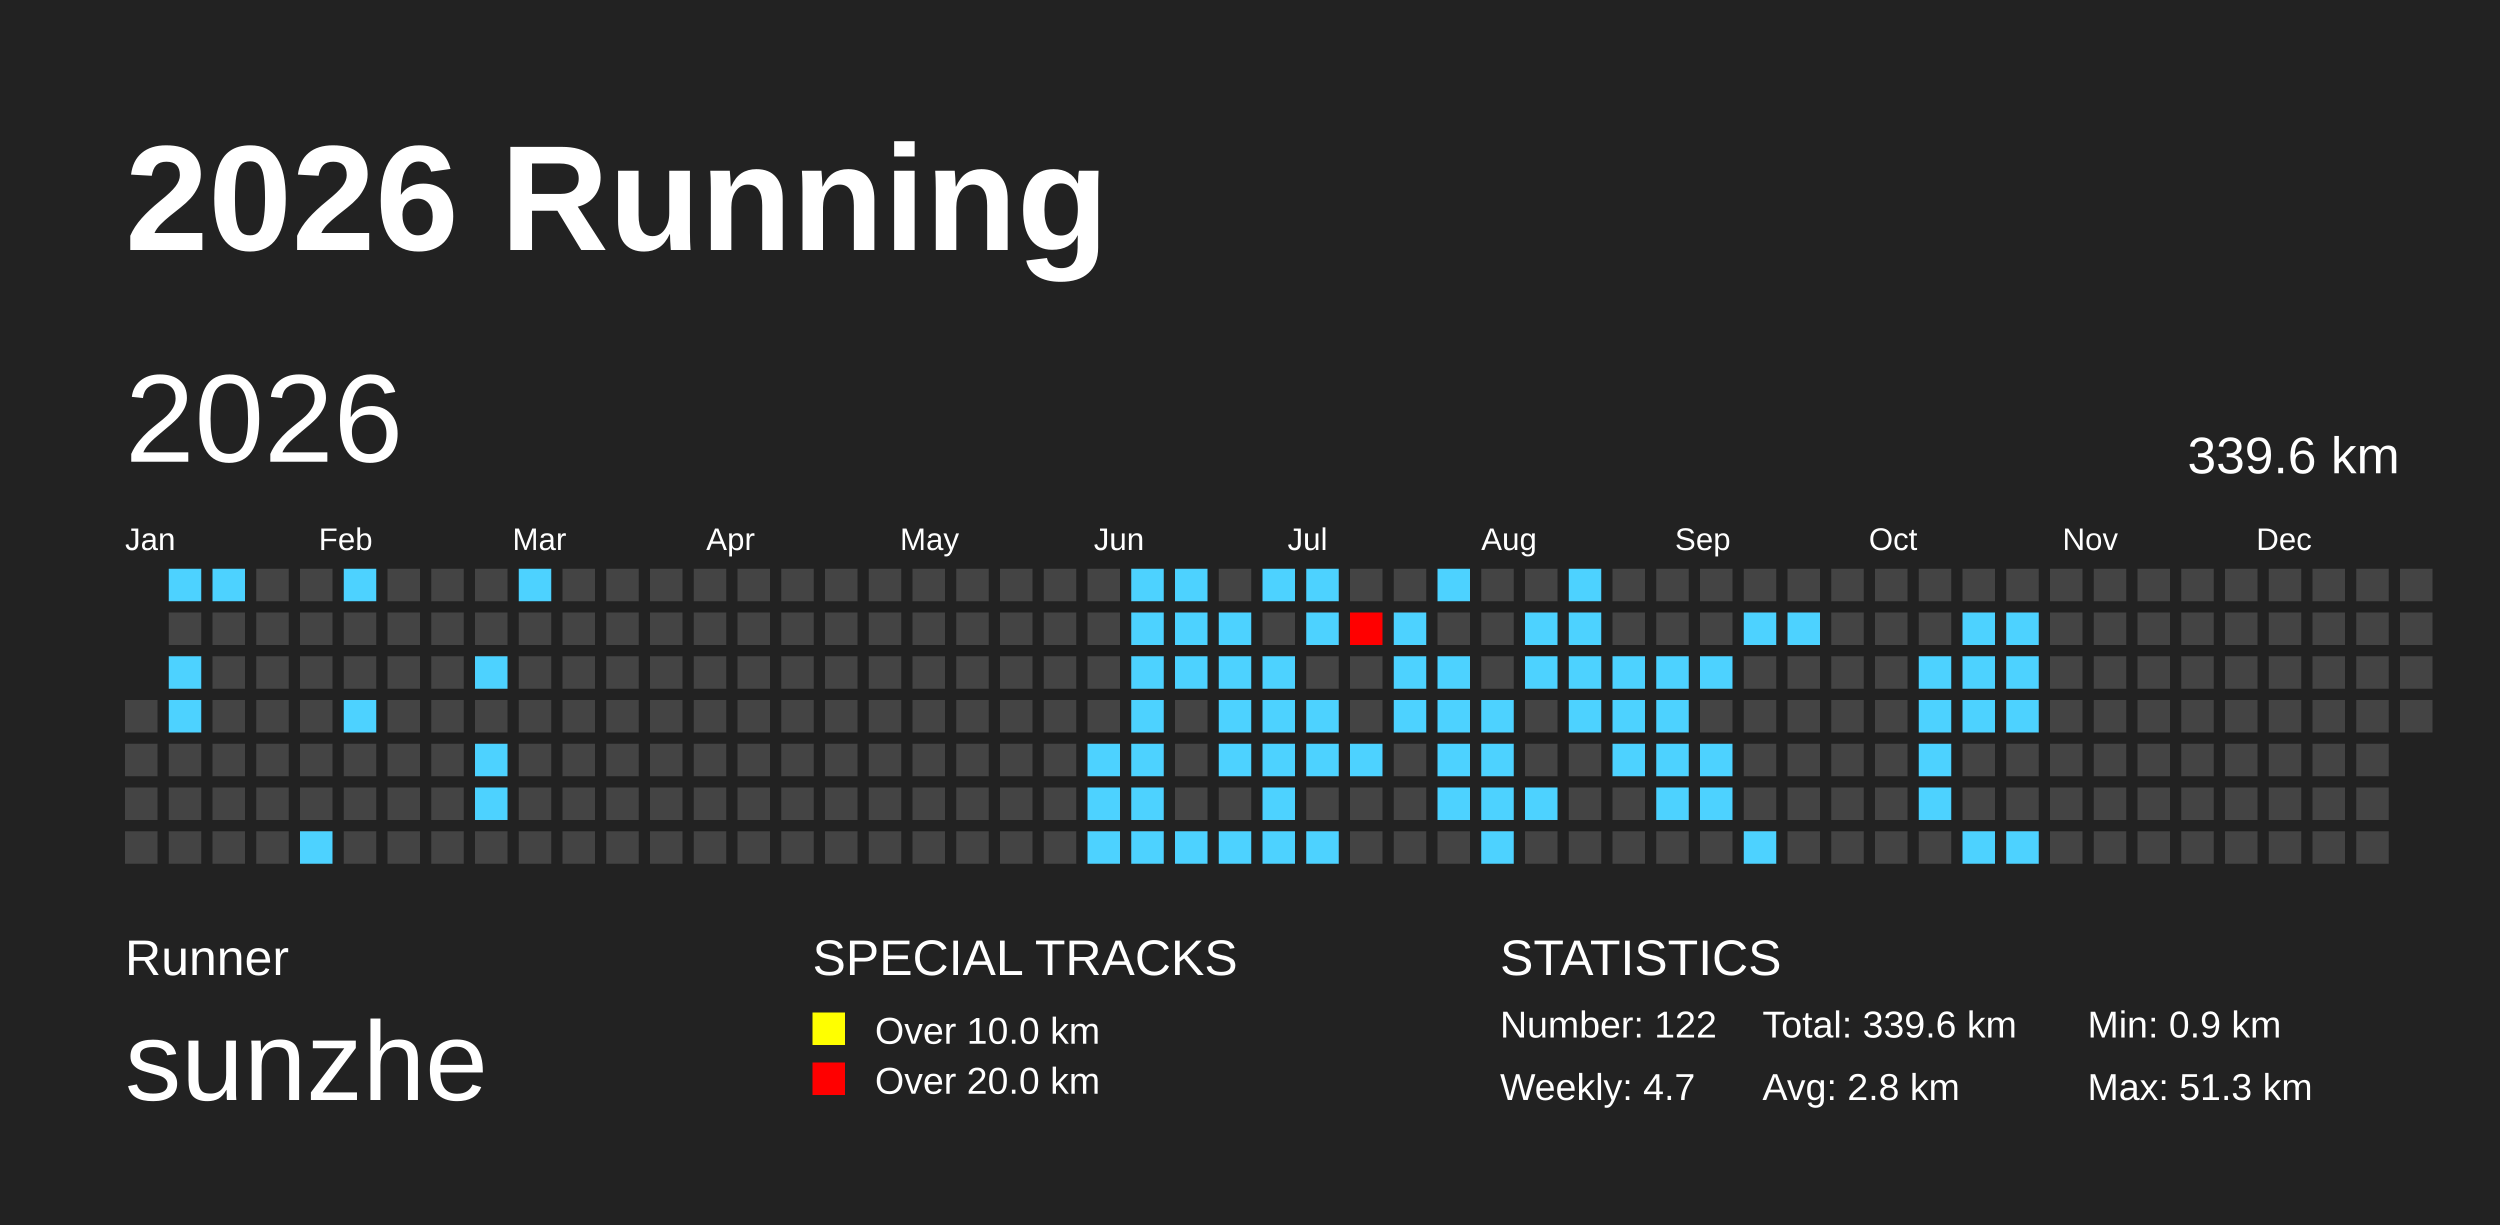
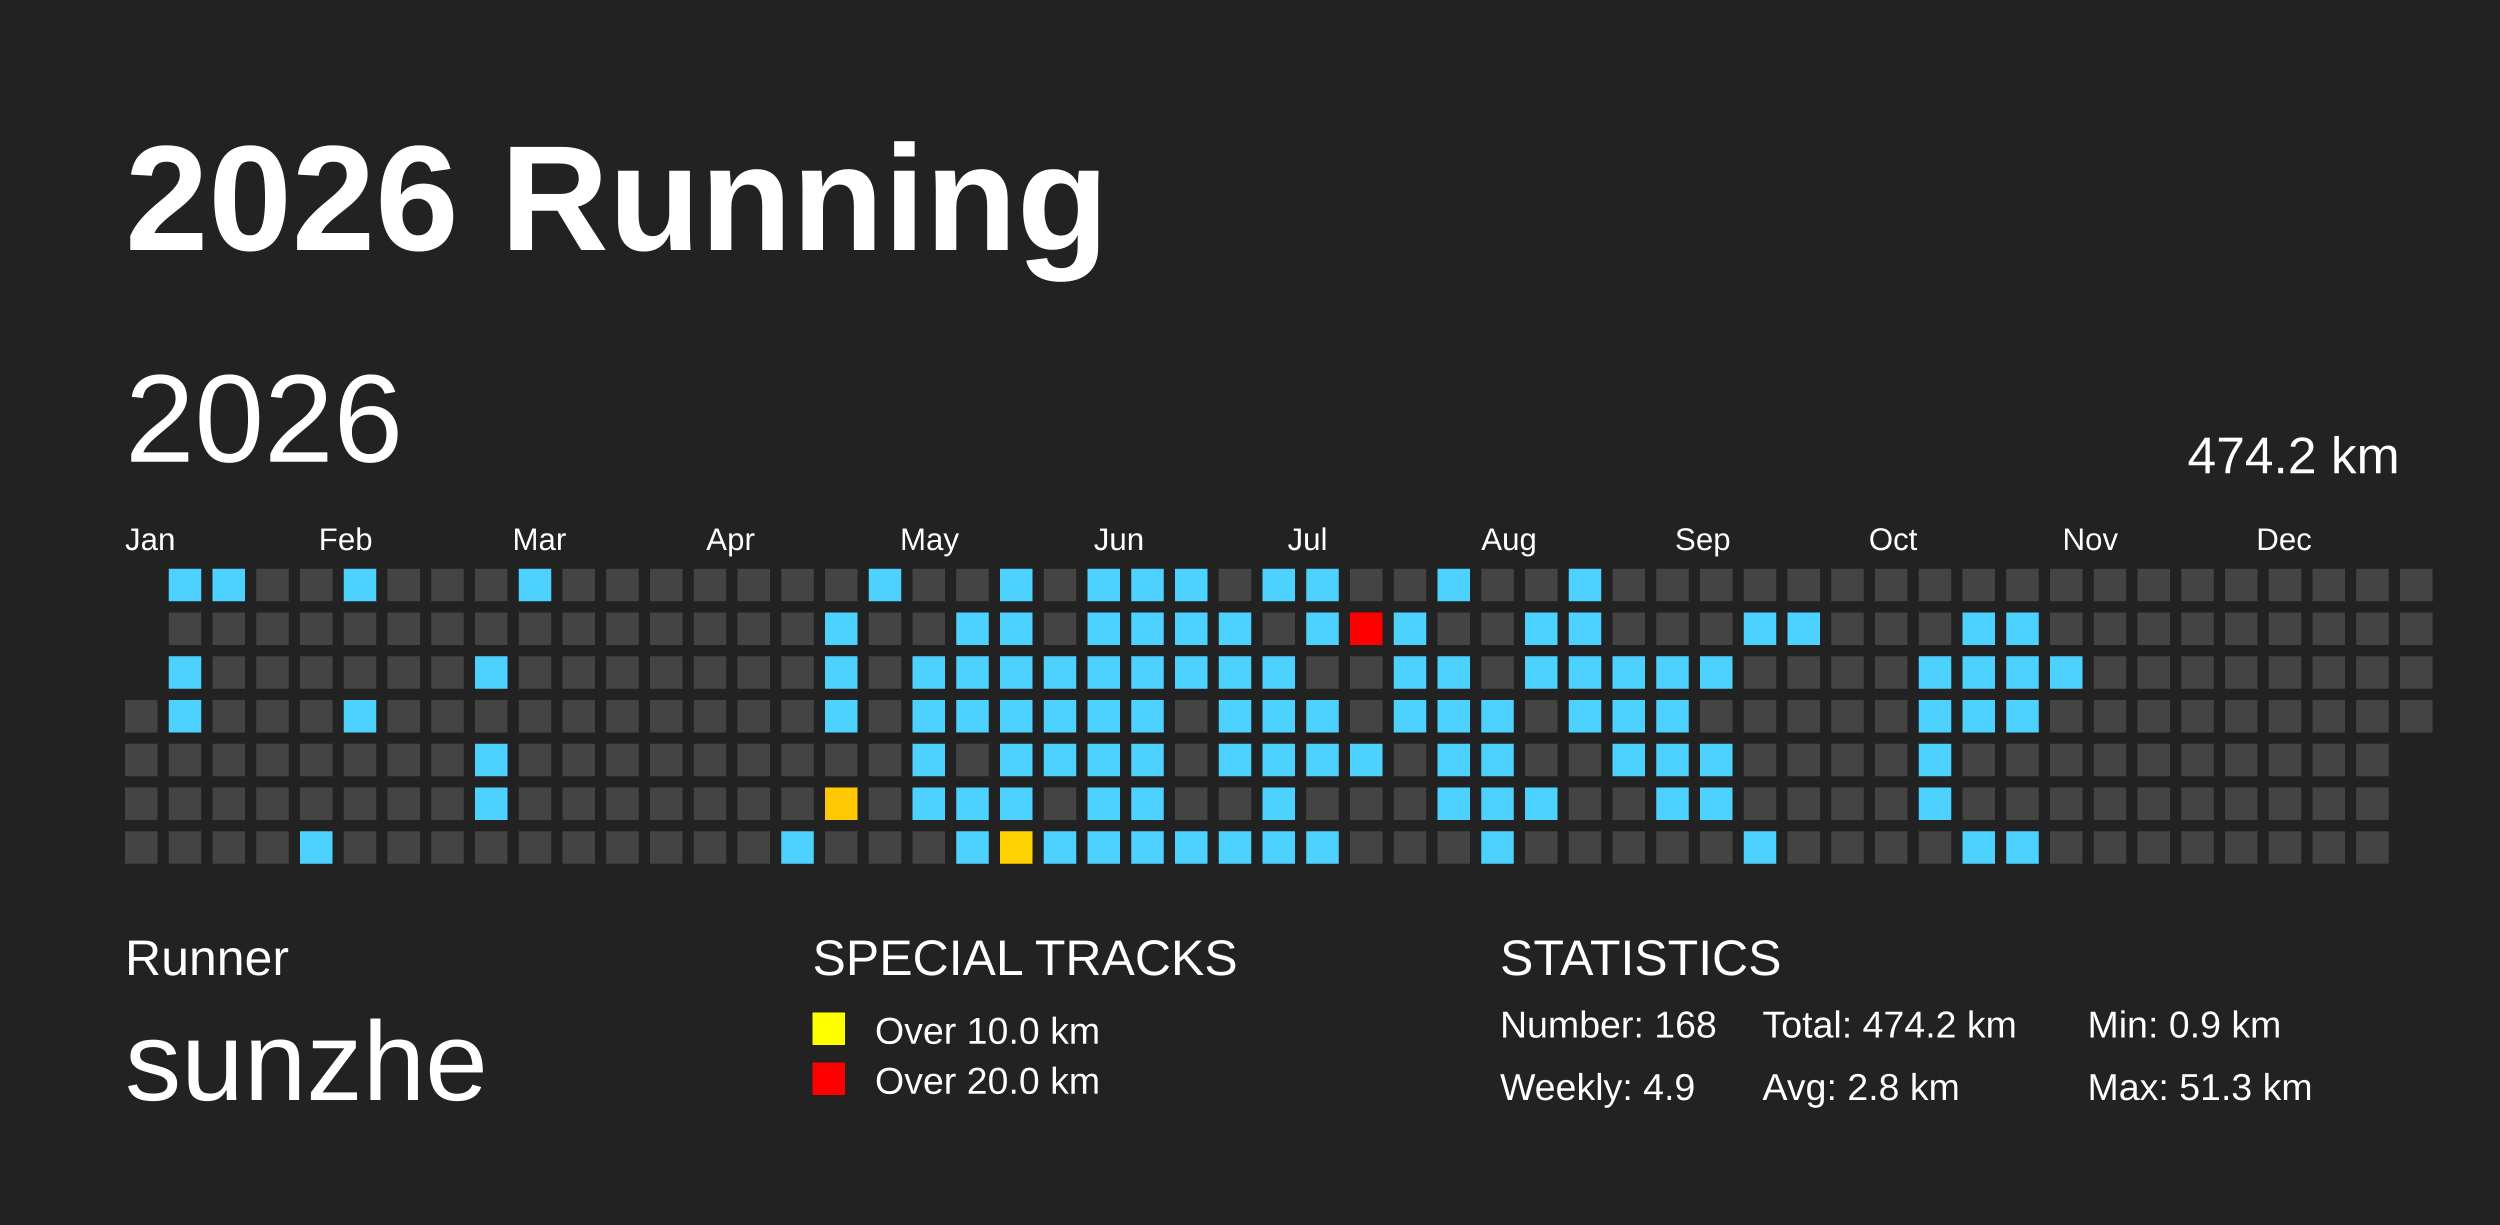
<svg xmlns="http://www.w3.org/2000/svg" baseProfile="full" height="98mm" version="1.1" viewBox="0,0,200,98" width="200mm">
  <defs />
  <rect fill="#222222" height="98" width="200" x="0" y="0" />
  <text fill="#FFFFFF" style="font-size:12px; font-family:Arial; font-weight:bold;" x="10" y="20">2026 Running</text>
  <text fill="#FFFFFF" style="font-size:4px; font-family:Arial" x="10" y="78">Runner</text>
  <text fill="#FFFFFF" style="font-size:9px; font-family:Arial" x="10" y="88">sunzhe</text>
  <text fill="#FFFFFF" style="font-size:4px; font-family:Arial" x="65" y="78">SPECIAL TRACKS</text>
  <rect fill="yellow" height="2.6" width="2.6" x="65" y="81" />
  <text fill="#FFFFFF" style="font-size:3px; font-family:Arial" x="70" y="83.5">Over 10.0 km</text>
  <rect fill="red" height="2.6" width="2.6" x="65" y="85" />
  <text fill="#FFFFFF" style="font-size:3px; font-family:Arial" x="70" y="87.5">Over 20.0 km</text>
  <text fill="#FFFFFF" style="font-size:4px; font-family:Arial" x="120" y="78">STATISTICS</text>
-   <text fill="#FFFFFF" style="font-size:3px; font-family:Arial" x="120" y="83">Number: 122</text>
-   <text fill="#FFFFFF" style="font-size:3px; font-family:Arial" x="120" y="88">Weekly: 4.7</text>
-   <text fill="#FFFFFF" style="font-size:3px; font-family:Arial" x="141" y="83">Total: 339.6 km</text>
+   <text fill="#FFFFFF" style="font-size:3px; font-family:Arial" x="120" y="83">Number: 168</text>
+   <text fill="#FFFFFF" style="font-size:3px; font-family:Arial" x="120" y="88">Weekly: 4.9</text>
+   <text fill="#FFFFFF" style="font-size:3px; font-family:Arial" x="141" y="83">Total: 474.2 km</text>
  <text fill="#FFFFFF" style="font-size:3px; font-family:Arial" x="141" y="88">Avg: 2.8 km</text>
  <text fill="#FFFFFF" style="font-size:3px; font-family:Arial" x="167" y="83">Min: 0.9 km</text>
  <text fill="#FFFFFF" style="font-size:3px; font-family:Arial" x="167" y="88">Max: 51.3 km</text>
  <text dominant-baseline="hanging" fill="#FFFFFF" style="font-size:10.0px; font-family:Arial;" x="10" y="30">2026</text>
-   <text dominant-baseline="hanging" fill="#FFFFFF" style="font-size:4.125px; font-family:Arial;" x="175" y="35">339.6 km</text>
+   <text dominant-baseline="hanging" fill="#FFFFFF" style="font-size:4.125px; font-family:Arial;" x="175" y="35">474.2 km</text>
  <text fill="#FFFFFF" style="font-size:2.5px; font-family:Arial" x="10.0" y="44">Jan</text>
  <text fill="#FFFFFF" style="font-size:2.5px; font-family:Arial" x="25.5" y="44">Feb</text>
  <text fill="#FFFFFF" style="font-size:2.5px; font-family:Arial" x="41.0" y="44">Mar</text>
  <text fill="#FFFFFF" style="font-size:2.5px; font-family:Arial" x="56.5" y="44">Apr</text>
  <text fill="#FFFFFF" style="font-size:2.5px; font-family:Arial" x="72.0" y="44">May</text>
  <text fill="#FFFFFF" style="font-size:2.5px; font-family:Arial" x="87.5" y="44">Jun</text>
  <text fill="#FFFFFF" style="font-size:2.5px; font-family:Arial" x="103.0" y="44">Jul</text>
  <text fill="#FFFFFF" style="font-size:2.5px; font-family:Arial" x="118.5" y="44">Aug</text>
  <text fill="#FFFFFF" style="font-size:2.5px; font-family:Arial" x="134.0" y="44">Sep</text>
  <text fill="#FFFFFF" style="font-size:2.5px; font-family:Arial" x="149.5" y="44">Oct</text>
  <text fill="#FFFFFF" style="font-size:2.5px; font-family:Arial" x="165.0" y="44">Nov</text>
  <text fill="#FFFFFF" style="font-size:2.5px; font-family:Arial" x="180.5" y="44">Dec</text>
  <rect fill="#444444" height="2.6" width="2.6" x="10.0" y="56.0" />
  <rect fill="#444444" height="2.6" width="2.6" x="10.0" y="59.5" />
  <rect fill="#444444" height="2.6" width="2.6" x="10.0" y="63.0" />
  <rect fill="#444444" height="2.6" width="2.6" x="10.0" y="66.5" />
  <rect fill="#4dd2ff" height="2.6" width="2.6" x="13.5" y="45.5" />
  <rect fill="#444444" height="2.6" width="2.6" x="13.5" y="49.0" />
  <rect fill="#4dd2ff" height="2.6" width="2.6" x="13.5" y="52.5" />
  <rect fill="#4dd2ff" height="2.6" width="2.6" x="13.5" y="56.0" />
  <rect fill="#444444" height="2.6" width="2.6" x="13.5" y="59.5" />
  <rect fill="#444444" height="2.6" width="2.6" x="13.5" y="63.0" />
  <rect fill="#444444" height="2.6" width="2.6" x="13.5" y="66.5" />
  <rect fill="#4dd2ff" height="2.6" width="2.6" x="17.0" y="45.5" />
  <rect fill="#444444" height="2.6" width="2.6" x="17.0" y="49.0" />
  <rect fill="#444444" height="2.6" width="2.6" x="17.0" y="52.5" />
  <rect fill="#444444" height="2.6" width="2.6" x="17.0" y="56.0" />
  <rect fill="#444444" height="2.6" width="2.6" x="17.0" y="59.5" />
  <rect fill="#444444" height="2.6" width="2.6" x="17.0" y="63.0" />
  <rect fill="#444444" height="2.6" width="2.6" x="17.0" y="66.5" />
  <rect fill="#444444" height="2.6" width="2.6" x="20.5" y="45.5" />
  <rect fill="#444444" height="2.6" width="2.6" x="20.5" y="49.0" />
  <rect fill="#444444" height="2.6" width="2.6" x="20.5" y="52.5" />
  <rect fill="#444444" height="2.6" width="2.6" x="20.5" y="56.0" />
  <rect fill="#444444" height="2.6" width="2.6" x="20.5" y="59.5" />
  <rect fill="#444444" height="2.6" width="2.6" x="20.5" y="63.0" />
  <rect fill="#444444" height="2.6" width="2.6" x="20.5" y="66.5" />
  <rect fill="#444444" height="2.6" width="2.6" x="24.0" y="45.5" />
  <rect fill="#444444" height="2.6" width="2.6" x="24.0" y="49.0" />
  <rect fill="#444444" height="2.6" width="2.6" x="24.0" y="52.5" />
  <rect fill="#444444" height="2.6" width="2.6" x="24.0" y="56.0" />
  <rect fill="#444444" height="2.6" width="2.6" x="24.0" y="59.5" />
  <rect fill="#444444" height="2.6" width="2.6" x="24.0" y="63.0" />
  <rect fill="#4dd2ff" height="2.6" width="2.6" x="24.0" y="66.5" />
  <rect fill="#4dd2ff" height="2.6" width="2.6" x="27.5" y="45.5" />
  <rect fill="#444444" height="2.6" width="2.6" x="27.5" y="49.0" />
  <rect fill="#444444" height="2.6" width="2.6" x="27.5" y="52.5" />
  <rect fill="#4dd2ff" height="2.6" width="2.6" x="27.5" y="56.0" />
  <rect fill="#444444" height="2.6" width="2.6" x="27.5" y="59.5" />
  <rect fill="#444444" height="2.6" width="2.6" x="27.5" y="63.0" />
  <rect fill="#444444" height="2.6" width="2.6" x="27.5" y="66.5" />
  <rect fill="#444444" height="2.6" width="2.6" x="31.0" y="45.5" />
  <rect fill="#444444" height="2.6" width="2.6" x="31.0" y="49.0" />
  <rect fill="#444444" height="2.6" width="2.6" x="31.0" y="52.5" />
  <rect fill="#444444" height="2.6" width="2.6" x="31.0" y="56.0" />
  <rect fill="#444444" height="2.6" width="2.6" x="31.0" y="59.5" />
  <rect fill="#444444" height="2.6" width="2.6" x="31.0" y="63.0" />
  <rect fill="#444444" height="2.6" width="2.6" x="31.0" y="66.5" />
  <rect fill="#444444" height="2.6" width="2.6" x="34.5" y="45.5" />
  <rect fill="#444444" height="2.6" width="2.6" x="34.5" y="49.0" />
  <rect fill="#444444" height="2.6" width="2.6" x="34.5" y="52.5" />
  <rect fill="#444444" height="2.6" width="2.6" x="34.5" y="56.0" />
  <rect fill="#444444" height="2.6" width="2.6" x="34.5" y="59.5" />
  <rect fill="#444444" height="2.6" width="2.6" x="34.5" y="63.0" />
  <rect fill="#444444" height="2.6" width="2.6" x="34.5" y="66.5" />
  <rect fill="#444444" height="2.6" width="2.6" x="38.0" y="45.5" />
  <rect fill="#444444" height="2.6" width="2.6" x="38.0" y="49.0" />
  <rect fill="#4dd2ff" height="2.6" width="2.6" x="38.0" y="52.5" />
  <rect fill="#444444" height="2.6" width="2.6" x="38.0" y="56.0" />
  <rect fill="#4dd2ff" height="2.6" width="2.6" x="38.0" y="59.5" />
  <rect fill="#4dd2ff" height="2.6" width="2.6" x="38.0" y="63.0" />
  <rect fill="#444444" height="2.6" width="2.6" x="38.0" y="66.5" />
  <rect fill="#4dd2ff" height="2.6" width="2.6" x="41.5" y="45.5" />
  <rect fill="#444444" height="2.6" width="2.6" x="41.5" y="49.0" />
  <rect fill="#444444" height="2.6" width="2.6" x="41.5" y="52.5" />
  <rect fill="#444444" height="2.6" width="2.6" x="41.5" y="56.0" />
  <rect fill="#444444" height="2.6" width="2.6" x="41.5" y="59.5" />
  <rect fill="#444444" height="2.6" width="2.6" x="41.5" y="63.0" />
  <rect fill="#444444" height="2.6" width="2.6" x="41.5" y="66.5" />
  <rect fill="#444444" height="2.6" width="2.6" x="45.0" y="45.5" />
  <rect fill="#444444" height="2.6" width="2.6" x="45.0" y="49.0" />
  <rect fill="#444444" height="2.6" width="2.6" x="45.0" y="52.5" />
  <rect fill="#444444" height="2.6" width="2.6" x="45.0" y="56.0" />
  <rect fill="#444444" height="2.6" width="2.6" x="45.0" y="59.5" />
  <rect fill="#444444" height="2.6" width="2.6" x="45.0" y="63.0" />
  <rect fill="#444444" height="2.6" width="2.6" x="45.0" y="66.5" />
  <rect fill="#444444" height="2.6" width="2.6" x="48.5" y="45.5" />
  <rect fill="#444444" height="2.6" width="2.6" x="48.5" y="49.0" />
  <rect fill="#444444" height="2.6" width="2.6" x="48.5" y="52.5" />
  <rect fill="#444444" height="2.6" width="2.6" x="48.5" y="56.0" />
  <rect fill="#444444" height="2.6" width="2.6" x="48.5" y="59.5" />
  <rect fill="#444444" height="2.6" width="2.6" x="48.5" y="63.0" />
  <rect fill="#444444" height="2.6" width="2.6" x="48.5" y="66.5" />
  <rect fill="#444444" height="2.6" width="2.6" x="52.0" y="45.5" />
  <rect fill="#444444" height="2.6" width="2.6" x="52.0" y="49.0" />
  <rect fill="#444444" height="2.6" width="2.6" x="52.0" y="52.5" />
  <rect fill="#444444" height="2.6" width="2.6" x="52.0" y="56.0" />
  <rect fill="#444444" height="2.6" width="2.6" x="52.0" y="59.5" />
  <rect fill="#444444" height="2.6" width="2.6" x="52.0" y="63.0" />
  <rect fill="#444444" height="2.6" width="2.6" x="52.0" y="66.5" />
  <rect fill="#444444" height="2.6" width="2.6" x="55.5" y="45.5" />
  <rect fill="#444444" height="2.6" width="2.6" x="55.5" y="49.0" />
  <rect fill="#444444" height="2.6" width="2.6" x="55.5" y="52.5" />
  <rect fill="#444444" height="2.6" width="2.6" x="55.5" y="56.0" />
  <rect fill="#444444" height="2.6" width="2.6" x="55.5" y="59.5" />
  <rect fill="#444444" height="2.6" width="2.6" x="55.5" y="63.0" />
  <rect fill="#444444" height="2.6" width="2.6" x="55.5" y="66.5" />
  <rect fill="#444444" height="2.6" width="2.6" x="59.0" y="45.5" />
  <rect fill="#444444" height="2.6" width="2.6" x="59.0" y="49.0" />
  <rect fill="#444444" height="2.6" width="2.6" x="59.0" y="52.5" />
  <rect fill="#444444" height="2.6" width="2.6" x="59.0" y="56.0" />
  <rect fill="#444444" height="2.6" width="2.6" x="59.0" y="59.5" />
  <rect fill="#444444" height="2.6" width="2.6" x="59.0" y="63.0" />
  <rect fill="#444444" height="2.6" width="2.6" x="59.0" y="66.5" />
  <rect fill="#444444" height="2.6" width="2.6" x="62.5" y="45.5" />
  <rect fill="#444444" height="2.6" width="2.6" x="62.5" y="49.0" />
  <rect fill="#444444" height="2.6" width="2.6" x="62.5" y="52.5" />
  <rect fill="#444444" height="2.6" width="2.6" x="62.5" y="56.0" />
  <rect fill="#444444" height="2.6" width="2.6" x="62.5" y="59.5" />
  <rect fill="#444444" height="2.6" width="2.6" x="62.5" y="63.0" />
-   <rect fill="#444444" height="2.6" width="2.6" x="62.5" y="66.5" />
+   <rect fill="#4dd2ff" height="2.6" width="2.6" x="62.5" y="66.5" />
  <rect fill="#444444" height="2.6" width="2.6" x="66.0" y="45.5" />
-   <rect fill="#444444" height="2.6" width="2.6" x="66.0" y="49.0" />
-   <rect fill="#444444" height="2.6" width="2.6" x="66.0" y="52.5" />
-   <rect fill="#444444" height="2.6" width="2.6" x="66.0" y="56.0" />
+   <rect fill="#4dd2ff" height="2.6" width="2.6" x="66.0" y="49.0" />
+   <rect fill="#4dd2ff" height="2.6" width="2.6" x="66.0" y="52.5" />
+   <rect fill="#4dd2ff" height="2.6" width="2.6" x="66.0" y="56.0" />
  <rect fill="#444444" height="2.6" width="2.6" x="66.0" y="59.5" />
-   <rect fill="#444444" height="2.6" width="2.6" x="66.0" y="63.0" />
+   <rect fill="#ffc800" height="2.6" width="2.6" x="66.0" y="63.0" />
  <rect fill="#444444" height="2.6" width="2.6" x="66.0" y="66.5" />
-   <rect fill="#444444" height="2.6" width="2.6" x="69.5" y="45.5" />
+   <rect fill="#4dd2ff" height="2.6" width="2.6" x="69.5" y="45.5" />
  <rect fill="#444444" height="2.6" width="2.6" x="69.5" y="49.0" />
  <rect fill="#444444" height="2.6" width="2.6" x="69.5" y="52.5" />
  <rect fill="#444444" height="2.6" width="2.6" x="69.5" y="56.0" />
  <rect fill="#444444" height="2.6" width="2.6" x="69.5" y="59.5" />
  <rect fill="#444444" height="2.6" width="2.6" x="69.5" y="63.0" />
  <rect fill="#444444" height="2.6" width="2.6" x="69.5" y="66.5" />
  <rect fill="#444444" height="2.6" width="2.6" x="73.0" y="45.5" />
  <rect fill="#444444" height="2.6" width="2.6" x="73.0" y="49.0" />
-   <rect fill="#444444" height="2.6" width="2.6" x="73.0" y="52.5" />
-   <rect fill="#444444" height="2.6" width="2.6" x="73.0" y="56.0" />
-   <rect fill="#444444" height="2.6" width="2.6" x="73.0" y="59.5" />
-   <rect fill="#444444" height="2.6" width="2.6" x="73.0" y="63.0" />
+   <rect fill="#4dd2ff" height="2.6" width="2.6" x="73.0" y="52.5" />
+   <rect fill="#4dd2ff" height="2.6" width="2.6" x="73.0" y="56.0" />
+   <rect fill="#4dd2ff" height="2.6" width="2.6" x="73.0" y="59.5" />
+   <rect fill="#4dd2ff" height="2.6" width="2.6" x="73.0" y="63.0" />
  <rect fill="#444444" height="2.6" width="2.6" x="73.0" y="66.5" />
  <rect fill="#444444" height="2.6" width="2.6" x="76.5" y="45.5" />
-   <rect fill="#444444" height="2.6" width="2.6" x="76.5" y="49.0" />
-   <rect fill="#444444" height="2.6" width="2.6" x="76.5" y="52.5" />
-   <rect fill="#444444" height="2.6" width="2.6" x="76.5" y="56.0" />
+   <rect fill="#4dd2ff" height="2.6" width="2.6" x="76.5" y="49.0" />
+   <rect fill="#4dd2ff" height="2.6" width="2.6" x="76.5" y="52.5" />
+   <rect fill="#4dd2ff" height="2.6" width="2.6" x="76.5" y="56.0" />
  <rect fill="#444444" height="2.6" width="2.6" x="76.5" y="59.5" />
-   <rect fill="#444444" height="2.6" width="2.6" x="76.5" y="63.0" />
-   <rect fill="#444444" height="2.6" width="2.6" x="76.5" y="66.5" />
-   <rect fill="#444444" height="2.6" width="2.6" x="80.0" y="45.5" />
-   <rect fill="#444444" height="2.6" width="2.6" x="80.0" y="49.0" />
-   <rect fill="#444444" height="2.6" width="2.6" x="80.0" y="52.5" />
-   <rect fill="#444444" height="2.6" width="2.6" x="80.0" y="56.0" />
-   <rect fill="#444444" height="2.6" width="2.6" x="80.0" y="59.5" />
-   <rect fill="#444444" height="2.6" width="2.6" x="80.0" y="63.0" />
-   <rect fill="#444444" height="2.6" width="2.6" x="80.0" y="66.5" />
+   <rect fill="#4dd2ff" height="2.6" width="2.6" x="76.5" y="63.0" />
+   <rect fill="#4dd2ff" height="2.6" width="2.6" x="76.5" y="66.5" />
+   <rect fill="#4dd2ff" height="2.6" width="2.6" x="80.0" y="45.5" />
+   <rect fill="#4dd2ff" height="2.6" width="2.6" x="80.0" y="49.0" />
+   <rect fill="#4dd2ff" height="2.6" width="2.6" x="80.0" y="52.5" />
+   <rect fill="#4dd2ff" height="2.6" width="2.6" x="80.0" y="56.0" />
+   <rect fill="#4dd2ff" height="2.6" width="2.6" x="80.0" y="59.5" />
+   <rect fill="#4dd2ff" height="2.6" width="2.6" x="80.0" y="63.0" />
+   <rect fill="#ffd100" height="2.6" width="2.6" x="80.0" y="66.5" />
  <rect fill="#444444" height="2.6" width="2.6" x="83.5" y="45.5" />
  <rect fill="#444444" height="2.6" width="2.6" x="83.5" y="49.0" />
-   <rect fill="#444444" height="2.6" width="2.6" x="83.5" y="52.5" />
-   <rect fill="#444444" height="2.6" width="2.6" x="83.5" y="56.0" />
-   <rect fill="#444444" height="2.6" width="2.6" x="83.5" y="59.5" />
+   <rect fill="#4dd2ff" height="2.6" width="2.6" x="83.5" y="52.5" />
+   <rect fill="#4dd2ff" height="2.6" width="2.6" x="83.5" y="56.0" />
+   <rect fill="#4dd2ff" height="2.6" width="2.6" x="83.5" y="59.5" />
  <rect fill="#444444" height="2.6" width="2.6" x="83.5" y="63.0" />
-   <rect fill="#444444" height="2.6" width="2.6" x="83.5" y="66.5" />
-   <rect fill="#444444" height="2.6" width="2.6" x="87.0" y="45.5" />
-   <rect fill="#444444" height="2.6" width="2.6" x="87.0" y="49.0" />
-   <rect fill="#444444" height="2.6" width="2.6" x="87.0" y="52.5" />
-   <rect fill="#444444" height="2.6" width="2.6" x="87.0" y="56.0" />
+   <rect fill="#4dd2ff" height="2.6" width="2.6" x="83.5" y="66.5" />
+   <rect fill="#4dd2ff" height="2.6" width="2.6" x="87.0" y="45.5" />
+   <rect fill="#4dd2ff" height="2.6" width="2.6" x="87.0" y="49.0" />
+   <rect fill="#4dd2ff" height="2.6" width="2.6" x="87.0" y="52.5" />
+   <rect fill="#4dd2ff" height="2.6" width="2.6" x="87.0" y="56.0" />
  <rect fill="#4dd2ff" height="2.6" width="2.6" x="87.0" y="59.5" />
  <rect fill="#4dd2ff" height="2.6" width="2.6" x="87.0" y="63.0" />
  <rect fill="#4dd2ff" height="2.6" width="2.6" x="87.0" y="66.5" />
  <rect fill="#4dd2ff" height="2.6" width="2.6" x="90.5" y="45.5" />
  <rect fill="#4dd2ff" height="2.6" width="2.6" x="90.5" y="49.0" />
  <rect fill="#4dd2ff" height="2.6" width="2.6" x="90.5" y="52.5" />
  <rect fill="#4dd2ff" height="2.6" width="2.6" x="90.5" y="56.0" />
  <rect fill="#4dd2ff" height="2.6" width="2.6" x="90.5" y="59.5" />
  <rect fill="#4dd2ff" height="2.6" width="2.6" x="90.5" y="63.0" />
  <rect fill="#4dd2ff" height="2.6" width="2.6" x="90.5" y="66.5" />
  <rect fill="#4dd2ff" height="2.6" width="2.6" x="94.0" y="45.5" />
  <rect fill="#4dd2ff" height="2.6" width="2.6" x="94.0" y="49.0" />
  <rect fill="#4dd2ff" height="2.6" width="2.6" x="94.0" y="52.5" />
  <rect fill="#444444" height="2.6" width="2.6" x="94.0" y="56.0" />
  <rect fill="#444444" height="2.6" width="2.6" x="94.0" y="59.5" />
  <rect fill="#444444" height="2.6" width="2.6" x="94.0" y="63.0" />
  <rect fill="#4dd2ff" height="2.6" width="2.6" x="94.0" y="66.5" />
  <rect fill="#444444" height="2.6" width="2.6" x="97.5" y="45.5" />
  <rect fill="#4dd2ff" height="2.6" width="2.6" x="97.5" y="49.0" />
  <rect fill="#4dd2ff" height="2.6" width="2.6" x="97.5" y="52.5" />
  <rect fill="#4dd2ff" height="2.6" width="2.6" x="97.5" y="56.0" />
  <rect fill="#4dd2ff" height="2.6" width="2.6" x="97.5" y="59.5" />
  <rect fill="#444444" height="2.6" width="2.6" x="97.5" y="63.0" />
  <rect fill="#4dd2ff" height="2.6" width="2.6" x="97.5" y="66.5" />
  <rect fill="#4dd2ff" height="2.6" width="2.6" x="101.0" y="45.5" />
  <rect fill="#444444" height="2.6" width="2.6" x="101.0" y="49.0" />
  <rect fill="#4dd2ff" height="2.6" width="2.6" x="101.0" y="52.5" />
  <rect fill="#4dd2ff" height="2.6" width="2.6" x="101.0" y="56.0" />
  <rect fill="#4dd2ff" height="2.6" width="2.6" x="101.0" y="59.5" />
  <rect fill="#4dd2ff" height="2.6" width="2.6" x="101.0" y="63.0" />
  <rect fill="#4dd2ff" height="2.6" width="2.6" x="101.0" y="66.5" />
  <rect fill="#4dd2ff" height="2.6" width="2.6" x="104.5" y="45.5" />
  <rect fill="#4dd2ff" height="2.6" width="2.6" x="104.5" y="49.0" />
  <rect fill="#444444" height="2.6" width="2.6" x="104.5" y="52.5" />
  <rect fill="#4dd2ff" height="2.6" width="2.6" x="104.5" y="56.0" />
  <rect fill="#4dd2ff" height="2.6" width="2.6" x="104.5" y="59.5" />
  <rect fill="#444444" height="2.6" width="2.6" x="104.5" y="63.0" />
  <rect fill="#4dd2ff" height="2.6" width="2.6" x="104.5" y="66.5" />
  <rect fill="#444444" height="2.6" width="2.6" x="108.0" y="45.5" />
  <rect fill="red" height="2.6" width="2.6" x="108.0" y="49.0" />
  <rect fill="#444444" height="2.6" width="2.6" x="108.0" y="52.5" />
  <rect fill="#444444" height="2.6" width="2.6" x="108.0" y="56.0" />
  <rect fill="#4dd2ff" height="2.6" width="2.6" x="108.0" y="59.5" />
  <rect fill="#444444" height="2.6" width="2.6" x="108.0" y="63.0" />
  <rect fill="#444444" height="2.6" width="2.6" x="108.0" y="66.5" />
  <rect fill="#444444" height="2.6" width="2.6" x="111.5" y="45.5" />
  <rect fill="#4dd2ff" height="2.6" width="2.6" x="111.5" y="49.0" />
  <rect fill="#4dd2ff" height="2.6" width="2.6" x="111.5" y="52.5" />
  <rect fill="#4dd2ff" height="2.6" width="2.6" x="111.5" y="56.0" />
  <rect fill="#444444" height="2.6" width="2.6" x="111.5" y="59.5" />
  <rect fill="#444444" height="2.6" width="2.6" x="111.5" y="63.0" />
  <rect fill="#444444" height="2.6" width="2.6" x="111.5" y="66.5" />
  <rect fill="#4dd2ff" height="2.6" width="2.6" x="115.0" y="45.5" />
  <rect fill="#444444" height="2.6" width="2.6" x="115.0" y="49.0" />
  <rect fill="#4dd2ff" height="2.6" width="2.6" x="115.0" y="52.5" />
  <rect fill="#4dd2ff" height="2.6" width="2.6" x="115.0" y="56.0" />
  <rect fill="#4dd2ff" height="2.6" width="2.6" x="115.0" y="59.5" />
  <rect fill="#4dd2ff" height="2.6" width="2.6" x="115.0" y="63.0" />
  <rect fill="#444444" height="2.6" width="2.6" x="115.0" y="66.5" />
  <rect fill="#444444" height="2.6" width="2.6" x="118.5" y="45.5" />
  <rect fill="#444444" height="2.6" width="2.6" x="118.5" y="49.0" />
  <rect fill="#444444" height="2.6" width="2.6" x="118.5" y="52.5" />
  <rect fill="#4dd2ff" height="2.6" width="2.6" x="118.5" y="56.0" />
  <rect fill="#4dd2ff" height="2.6" width="2.6" x="118.5" y="59.5" />
  <rect fill="#4dd2ff" height="2.6" width="2.6" x="118.5" y="63.0" />
  <rect fill="#4dd2ff" height="2.6" width="2.6" x="118.5" y="66.5" />
  <rect fill="#444444" height="2.6" width="2.6" x="122.0" y="45.5" />
  <rect fill="#4dd2ff" height="2.6" width="2.6" x="122.0" y="49.0" />
  <rect fill="#4dd2ff" height="2.6" width="2.6" x="122.0" y="52.5" />
  <rect fill="#444444" height="2.6" width="2.6" x="122.0" y="56.0" />
  <rect fill="#444444" height="2.6" width="2.6" x="122.0" y="59.5" />
  <rect fill="#4dd2ff" height="2.6" width="2.6" x="122.0" y="63.0" />
  <rect fill="#444444" height="2.6" width="2.6" x="122.0" y="66.5" />
  <rect fill="#4dd2ff" height="2.6" width="2.6" x="125.5" y="45.5" />
  <rect fill="#4dd2ff" height="2.6" width="2.6" x="125.5" y="49.0" />
  <rect fill="#4dd2ff" height="2.6" width="2.6" x="125.5" y="52.5" />
  <rect fill="#4dd2ff" height="2.6" width="2.6" x="125.5" y="56.0" />
  <rect fill="#444444" height="2.6" width="2.6" x="125.5" y="59.5" />
  <rect fill="#444444" height="2.6" width="2.6" x="125.5" y="63.0" />
  <rect fill="#444444" height="2.6" width="2.6" x="125.5" y="66.5" />
  <rect fill="#444444" height="2.6" width="2.6" x="129.0" y="45.5" />
  <rect fill="#444444" height="2.6" width="2.6" x="129.0" y="49.0" />
  <rect fill="#4dd2ff" height="2.6" width="2.6" x="129.0" y="52.5" />
  <rect fill="#4dd2ff" height="2.6" width="2.6" x="129.0" y="56.0" />
  <rect fill="#4dd2ff" height="2.6" width="2.6" x="129.0" y="59.5" />
  <rect fill="#444444" height="2.6" width="2.6" x="129.0" y="63.0" />
  <rect fill="#444444" height="2.6" width="2.6" x="129.0" y="66.5" />
  <rect fill="#444444" height="2.6" width="2.6" x="132.5" y="45.5" />
  <rect fill="#444444" height="2.6" width="2.6" x="132.5" y="49.0" />
  <rect fill="#4dd2ff" height="2.6" width="2.6" x="132.5" y="52.5" />
  <rect fill="#4dd2ff" height="2.6" width="2.6" x="132.5" y="56.0" />
  <rect fill="#4dd2ff" height="2.6" width="2.6" x="132.5" y="59.5" />
  <rect fill="#4dd2ff" height="2.6" width="2.6" x="132.5" y="63.0" />
  <rect fill="#444444" height="2.6" width="2.6" x="132.5" y="66.5" />
  <rect fill="#444444" height="2.6" width="2.6" x="136.0" y="45.5" />
  <rect fill="#444444" height="2.6" width="2.6" x="136.0" y="49.0" />
  <rect fill="#4dd2ff" height="2.6" width="2.6" x="136.0" y="52.5" />
  <rect fill="#444444" height="2.6" width="2.6" x="136.0" y="56.0" />
  <rect fill="#4dd2ff" height="2.6" width="2.6" x="136.0" y="59.5" />
  <rect fill="#4dd2ff" height="2.6" width="2.6" x="136.0" y="63.0" />
  <rect fill="#444444" height="2.6" width="2.6" x="136.0" y="66.5" />
  <rect fill="#444444" height="2.6" width="2.6" x="139.5" y="45.5" />
  <rect fill="#4dd2ff" height="2.6" width="2.6" x="139.5" y="49.0" />
  <rect fill="#444444" height="2.6" width="2.6" x="139.5" y="52.5" />
  <rect fill="#444444" height="2.6" width="2.6" x="139.5" y="56.0" />
  <rect fill="#444444" height="2.6" width="2.6" x="139.5" y="59.5" />
  <rect fill="#444444" height="2.6" width="2.6" x="139.5" y="63.0" />
  <rect fill="#4dd2ff" height="2.6" width="2.6" x="139.5" y="66.5" />
  <rect fill="#444444" height="2.6" width="2.6" x="143.0" y="45.5" />
  <rect fill="#4dd2ff" height="2.6" width="2.6" x="143.0" y="49.0" />
  <rect fill="#444444" height="2.6" width="2.6" x="143.0" y="52.5" />
  <rect fill="#444444" height="2.6" width="2.6" x="143.0" y="56.0" />
  <rect fill="#444444" height="2.6" width="2.6" x="143.0" y="59.5" />
  <rect fill="#444444" height="2.6" width="2.6" x="143.0" y="63.0" />
  <rect fill="#444444" height="2.6" width="2.6" x="143.0" y="66.5" />
  <rect fill="#444444" height="2.6" width="2.6" x="146.5" y="45.5" />
  <rect fill="#444444" height="2.6" width="2.6" x="146.5" y="49.0" />
  <rect fill="#444444" height="2.6" width="2.6" x="146.5" y="52.5" />
  <rect fill="#444444" height="2.6" width="2.6" x="146.5" y="56.0" />
  <rect fill="#444444" height="2.6" width="2.6" x="146.5" y="59.5" />
  <rect fill="#444444" height="2.6" width="2.6" x="146.5" y="63.0" />
  <rect fill="#444444" height="2.6" width="2.6" x="146.5" y="66.5" />
  <rect fill="#444444" height="2.6" width="2.6" x="150.0" y="45.5" />
  <rect fill="#444444" height="2.6" width="2.6" x="150.0" y="49.0" />
  <rect fill="#444444" height="2.6" width="2.6" x="150.0" y="52.5" />
  <rect fill="#444444" height="2.6" width="2.6" x="150.0" y="56.0" />
  <rect fill="#444444" height="2.6" width="2.6" x="150.0" y="59.5" />
  <rect fill="#444444" height="2.6" width="2.6" x="150.0" y="63.0" />
  <rect fill="#444444" height="2.6" width="2.6" x="150.0" y="66.5" />
  <rect fill="#444444" height="2.6" width="2.6" x="153.5" y="45.5" />
  <rect fill="#444444" height="2.6" width="2.6" x="153.5" y="49.0" />
  <rect fill="#4dd2ff" height="2.6" width="2.6" x="153.5" y="52.5" />
  <rect fill="#4dd2ff" height="2.6" width="2.6" x="153.5" y="56.0" />
  <rect fill="#4dd2ff" height="2.6" width="2.6" x="153.5" y="59.5" />
  <rect fill="#4dd2ff" height="2.6" width="2.6" x="153.5" y="63.0" />
  <rect fill="#444444" height="2.6" width="2.6" x="153.5" y="66.5" />
  <rect fill="#444444" height="2.6" width="2.6" x="157.0" y="45.5" />
  <rect fill="#4dd2ff" height="2.6" width="2.6" x="157.0" y="49.0" />
  <rect fill="#4dd2ff" height="2.6" width="2.6" x="157.0" y="52.5" />
  <rect fill="#4dd2ff" height="2.6" width="2.6" x="157.0" y="56.0" />
  <rect fill="#444444" height="2.6" width="2.6" x="157.0" y="59.5" />
  <rect fill="#444444" height="2.6" width="2.6" x="157.0" y="63.0" />
  <rect fill="#4dd2ff" height="2.6" width="2.6" x="157.0" y="66.5" />
  <rect fill="#444444" height="2.6" width="2.6" x="160.5" y="45.5" />
  <rect fill="#4dd2ff" height="2.6" width="2.6" x="160.5" y="49.0" />
  <rect fill="#4dd2ff" height="2.6" width="2.6" x="160.5" y="52.5" />
  <rect fill="#4dd2ff" height="2.6" width="2.6" x="160.5" y="56.0" />
  <rect fill="#444444" height="2.6" width="2.6" x="160.5" y="59.5" />
  <rect fill="#444444" height="2.6" width="2.6" x="160.5" y="63.0" />
  <rect fill="#4dd2ff" height="2.6" width="2.6" x="160.5" y="66.5" />
  <rect fill="#444444" height="2.6" width="2.6" x="164.0" y="45.5" />
  <rect fill="#444444" height="2.6" width="2.6" x="164.0" y="49.0" />
-   <rect fill="#444444" height="2.6" width="2.6" x="164.0" y="52.5" />
+   <rect fill="#4dd2ff" height="2.6" width="2.6" x="164.0" y="52.5" />
  <rect fill="#444444" height="2.6" width="2.6" x="164.0" y="56.0" />
  <rect fill="#444444" height="2.6" width="2.6" x="164.0" y="59.5" />
  <rect fill="#444444" height="2.6" width="2.6" x="164.0" y="63.0" />
  <rect fill="#444444" height="2.6" width="2.6" x="164.0" y="66.5" />
  <rect fill="#444444" height="2.6" width="2.6" x="167.5" y="45.5" />
  <rect fill="#444444" height="2.6" width="2.6" x="167.5" y="49.0" />
  <rect fill="#444444" height="2.6" width="2.6" x="167.5" y="52.5" />
  <rect fill="#444444" height="2.6" width="2.6" x="167.5" y="56.0" />
  <rect fill="#444444" height="2.6" width="2.6" x="167.5" y="59.5" />
  <rect fill="#444444" height="2.6" width="2.6" x="167.5" y="63.0" />
  <rect fill="#444444" height="2.6" width="2.6" x="167.5" y="66.5" />
  <rect fill="#444444" height="2.6" width="2.6" x="171.0" y="45.5" />
  <rect fill="#444444" height="2.6" width="2.6" x="171.0" y="49.0" />
  <rect fill="#444444" height="2.6" width="2.6" x="171.0" y="52.5" />
  <rect fill="#444444" height="2.6" width="2.6" x="171.0" y="56.0" />
  <rect fill="#444444" height="2.6" width="2.6" x="171.0" y="59.5" />
  <rect fill="#444444" height="2.6" width="2.6" x="171.0" y="63.0" />
  <rect fill="#444444" height="2.6" width="2.6" x="171.0" y="66.5" />
  <rect fill="#444444" height="2.6" width="2.6" x="174.5" y="45.5" />
  <rect fill="#444444" height="2.6" width="2.6" x="174.5" y="49.0" />
  <rect fill="#444444" height="2.6" width="2.6" x="174.5" y="52.5" />
  <rect fill="#444444" height="2.6" width="2.6" x="174.5" y="56.0" />
  <rect fill="#444444" height="2.6" width="2.6" x="174.5" y="59.5" />
  <rect fill="#444444" height="2.6" width="2.6" x="174.5" y="63.0" />
  <rect fill="#444444" height="2.6" width="2.6" x="174.5" y="66.5" />
  <rect fill="#444444" height="2.6" width="2.6" x="178.0" y="45.5" />
  <rect fill="#444444" height="2.6" width="2.6" x="178.0" y="49.0" />
  <rect fill="#444444" height="2.6" width="2.6" x="178.0" y="52.5" />
  <rect fill="#444444" height="2.6" width="2.6" x="178.0" y="56.0" />
  <rect fill="#444444" height="2.6" width="2.6" x="178.0" y="59.5" />
  <rect fill="#444444" height="2.6" width="2.6" x="178.0" y="63.0" />
  <rect fill="#444444" height="2.6" width="2.6" x="178.0" y="66.5" />
  <rect fill="#444444" height="2.6" width="2.6" x="181.5" y="45.5" />
  <rect fill="#444444" height="2.6" width="2.6" x="181.5" y="49.0" />
  <rect fill="#444444" height="2.6" width="2.6" x="181.5" y="52.5" />
  <rect fill="#444444" height="2.6" width="2.6" x="181.5" y="56.0" />
  <rect fill="#444444" height="2.6" width="2.6" x="181.5" y="59.5" />
  <rect fill="#444444" height="2.6" width="2.6" x="181.5" y="63.0" />
  <rect fill="#444444" height="2.6" width="2.6" x="181.5" y="66.5" />
  <rect fill="#444444" height="2.6" width="2.6" x="185.0" y="45.5" />
  <rect fill="#444444" height="2.6" width="2.6" x="185.0" y="49.0" />
  <rect fill="#444444" height="2.6" width="2.6" x="185.0" y="52.5" />
  <rect fill="#444444" height="2.6" width="2.6" x="185.0" y="56.0" />
  <rect fill="#444444" height="2.6" width="2.6" x="185.0" y="59.5" />
  <rect fill="#444444" height="2.6" width="2.6" x="185.0" y="63.0" />
  <rect fill="#444444" height="2.6" width="2.6" x="185.0" y="66.5" />
  <rect fill="#444444" height="2.6" width="2.6" x="188.5" y="45.5" />
  <rect fill="#444444" height="2.6" width="2.6" x="188.5" y="49.0" />
  <rect fill="#444444" height="2.6" width="2.6" x="188.5" y="52.5" />
  <rect fill="#444444" height="2.6" width="2.6" x="188.5" y="56.0" />
  <rect fill="#444444" height="2.6" width="2.6" x="188.5" y="59.5" />
  <rect fill="#444444" height="2.6" width="2.6" x="188.5" y="63.0" />
  <rect fill="#444444" height="2.6" width="2.6" x="188.5" y="66.5" />
  <rect fill="#444444" height="2.6" width="2.6" x="192.0" y="45.5" />
  <rect fill="#444444" height="2.6" width="2.6" x="192.0" y="49.0" />
  <rect fill="#444444" height="2.6" width="2.6" x="192.0" y="52.5" />
  <rect fill="#444444" height="2.6" width="2.6" x="192.0" y="56.0" />
</svg>
